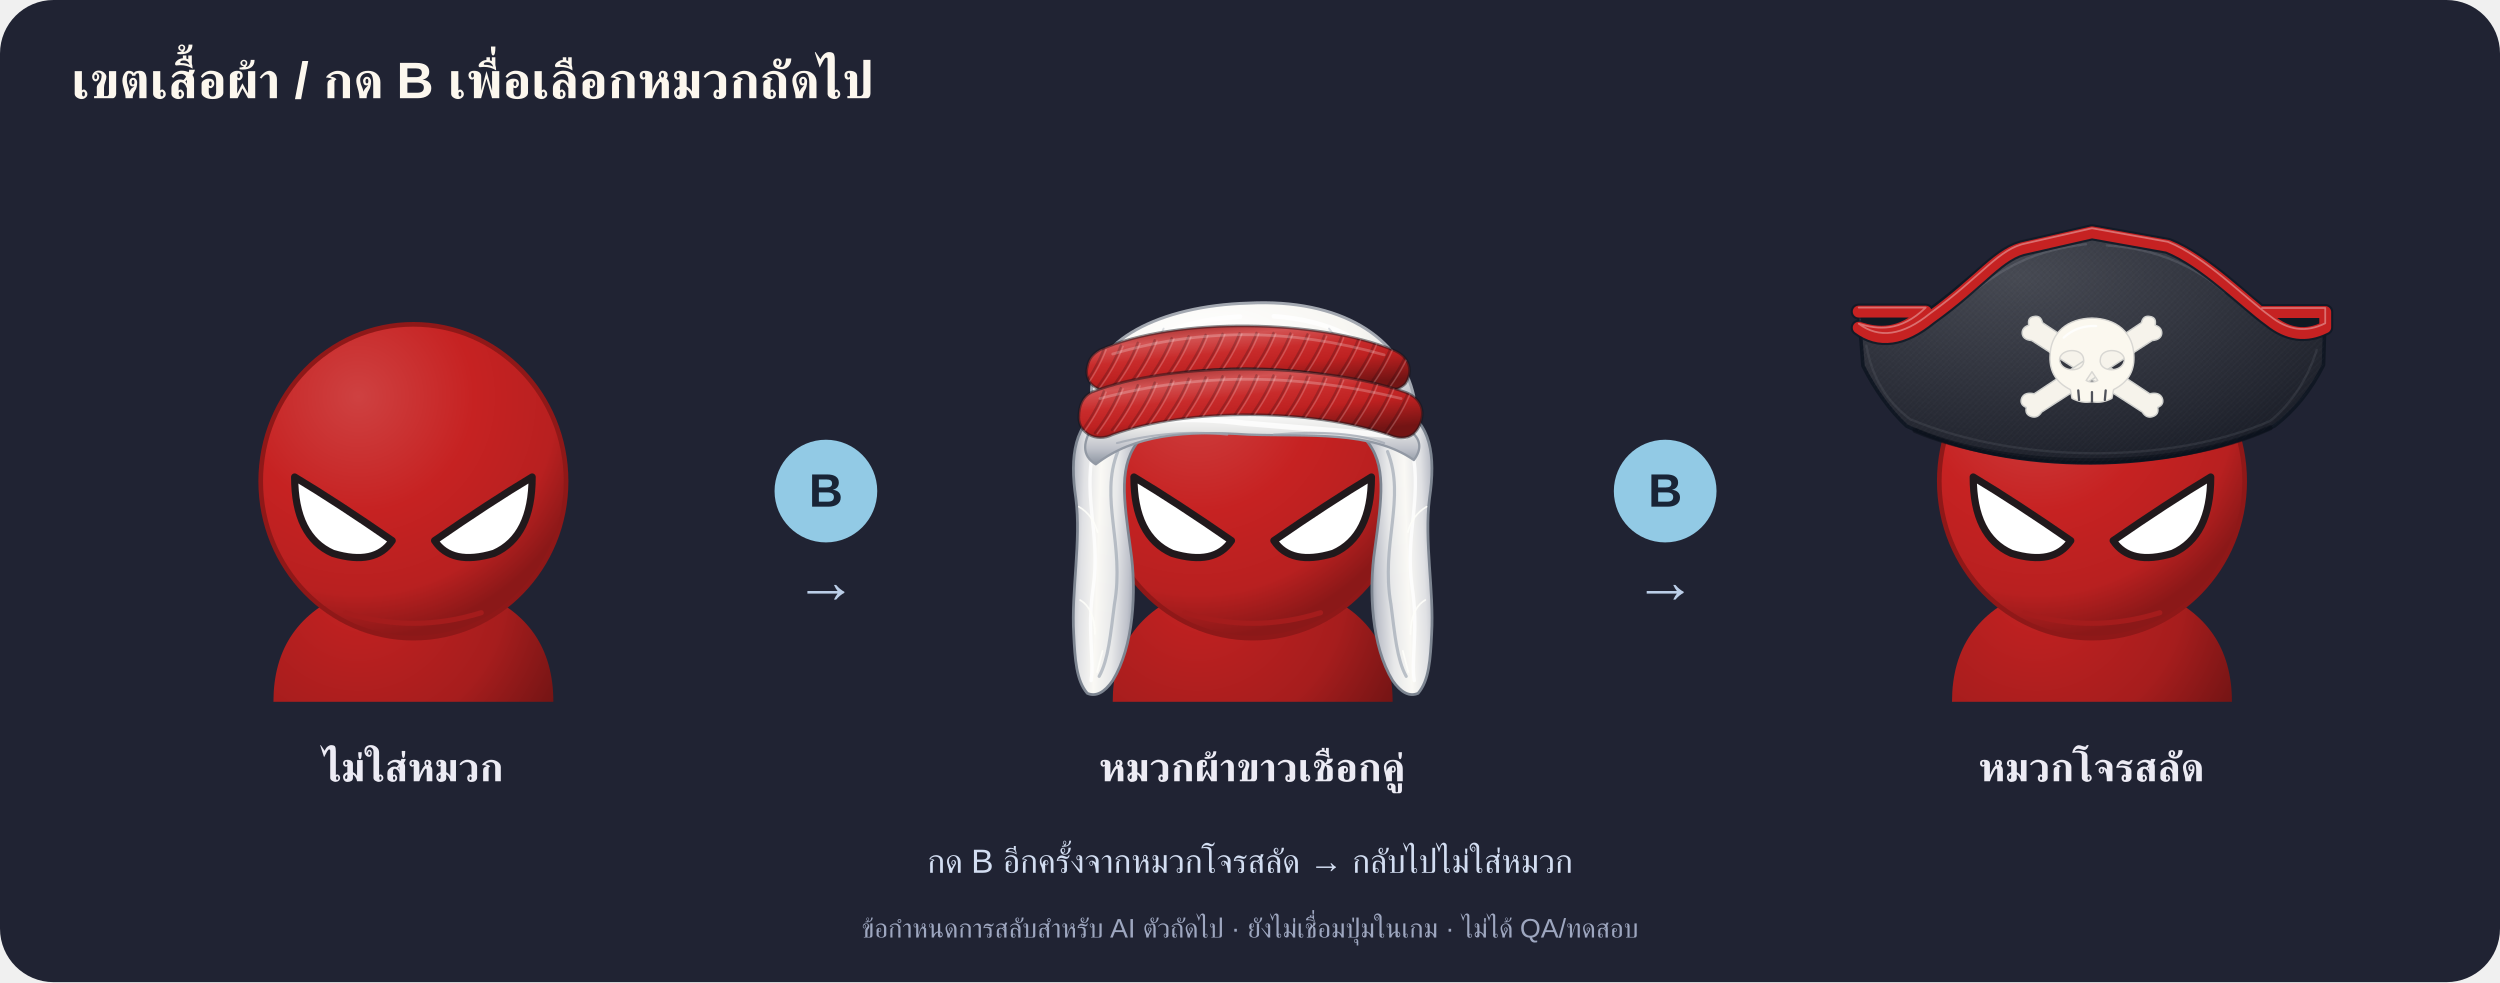
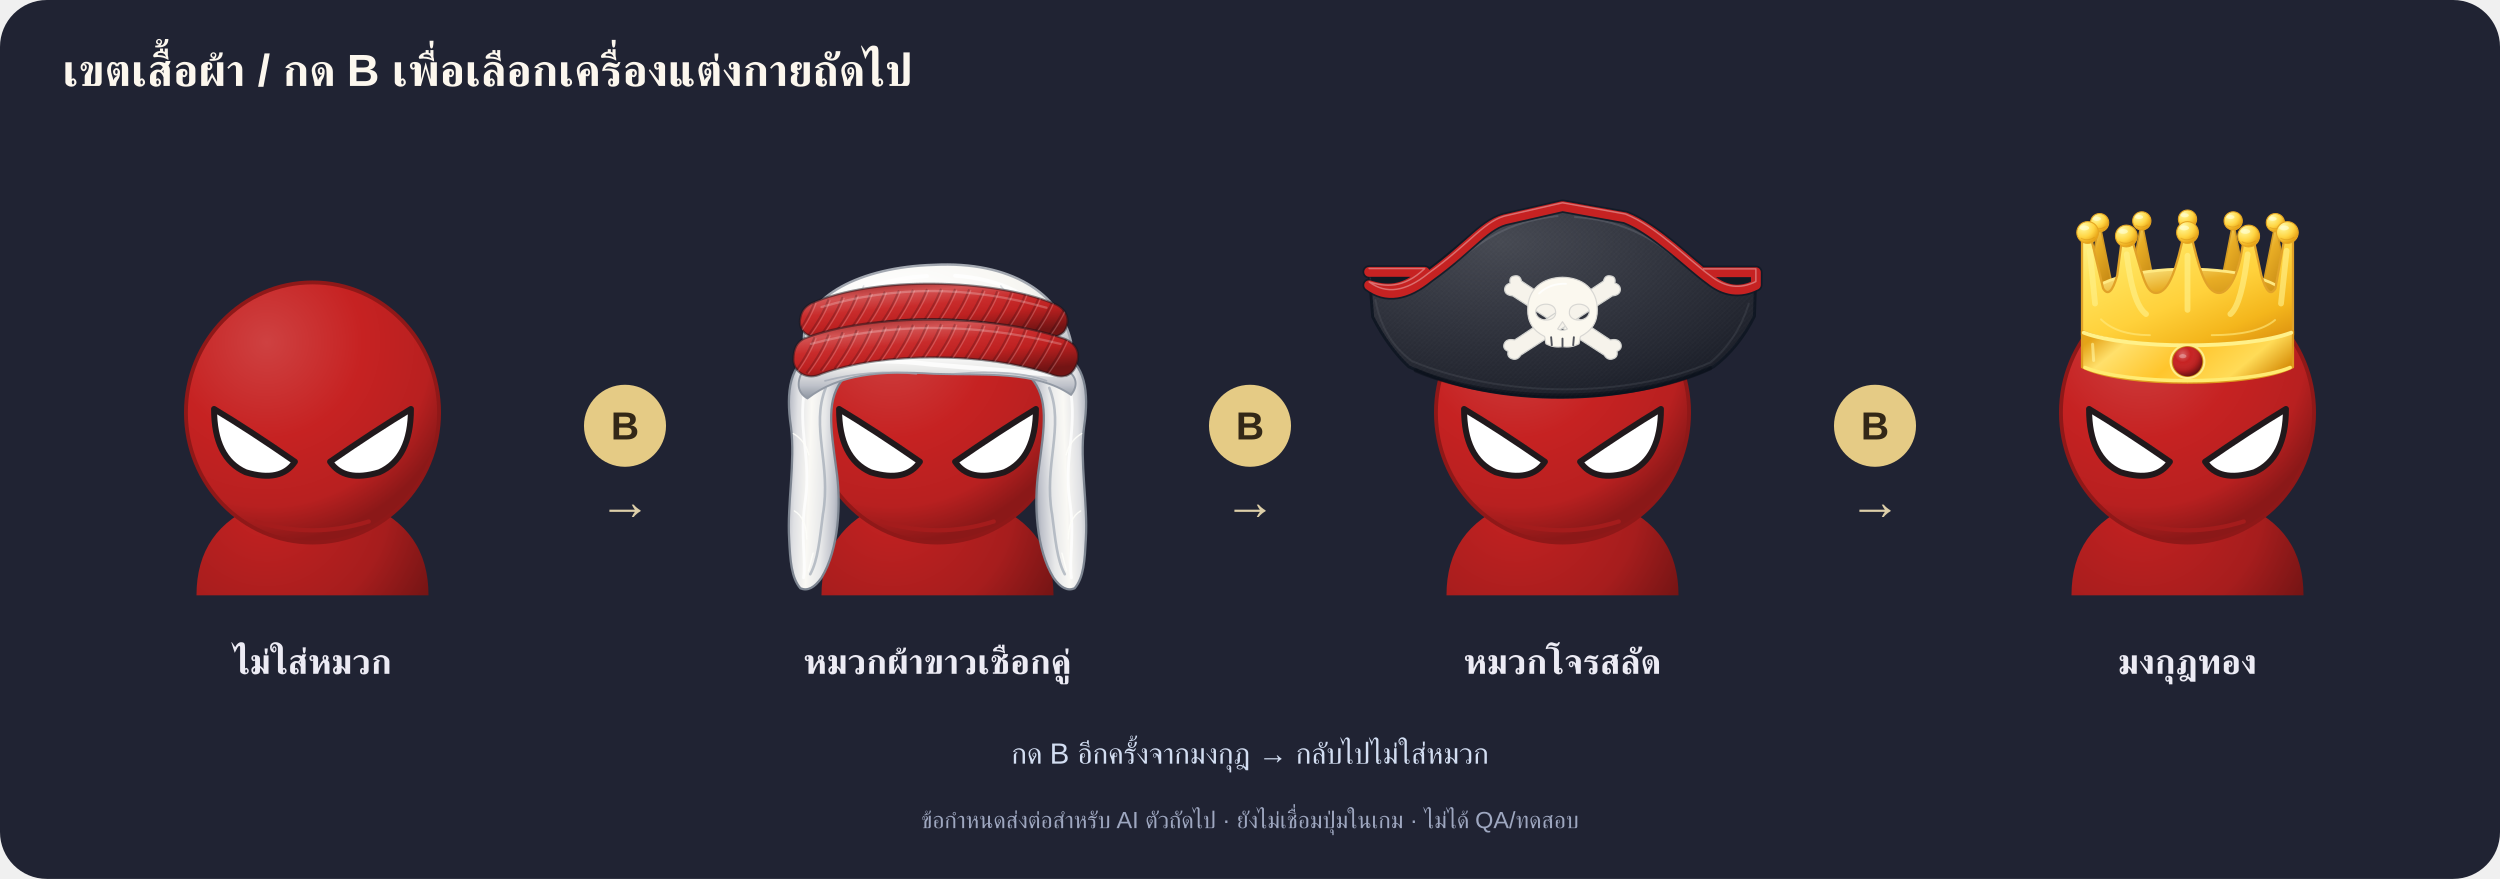
- <svg xmlns="http://www.w3.org/2000/svg" width="1120" height="440" viewBox="0 0 1120 440" role="img" aria-label="Wardrobe B cycle — none, white rope wrap, pirate hat">
-   <rect width="1120" height="440" rx="24" fill="#202333" />
-   <text x="32" y="44" font-family="Arial, Tahoma, sans-serif" font-size="23" fill="#fcf7ee" font-weight="700">เขตเสื้อผ้า / กด B เพื่อเลือกหมวกถัดไป</text>
-   <g transform="translate(94 132) scale(1.9)">
+ <svg xmlns="http://www.w3.org/2000/svg" width="1280" height="450" viewBox="0 0 1280 450" role="img" aria-label="Wardrobe B cycle — none, white rope wrap, pirate hat, golden crown">
+   <rect width="1280" height="450" rx="24" fill="#202333" />
+   <text x="32" y="44" font-family="Arial, Tahoma, sans-serif" font-size="23" fill="#fcf7ee" font-weight="700">เขตเสื้อผ้า / กด B เพื่อเลือกเครื่องแต่งกายถัดไป</text>
+   <g transform="translate(73.6 132) scale(1.8)">
    <g color="#c62222">
      <defs>
        <radialGradient id="cycle-none-avatar-head" gradientUnits="userSpaceOnUse" cx="35" cy="24" r="57">
          <stop offset="0" stop-color="#ce4141" />
          <stop offset=".48" stop-color="#c62222" />
          <stop offset=".82" stop-color="#b82020" />
          <stop offset="1" stop-color="#8b1818" />
        </radialGradient>
        <radialGradient id="cycle-none-avatar-body" gradientUnits="userSpaceOnUse" cx="35" cy="69" r="58">
          <stop offset="0" stop-color="#c62222" />
          <stop offset=".6" stop-color="#a61d1d" />
          <stop offset="1" stop-color="#671212" />
        </radialGradient>
      </defs>
      <g data-part="sample-avatar" stroke-linecap="round" stroke-linejoin="round">
        <path d="M15 96 Q15 77 33 70 L63 70 Q81 77 81 96 Z" fill="url(#cycle-none-avatar-body)" />
        <ellipse cx="48" cy="44" rx="36" ry="37" fill="url(#cycle-none-avatar-head)" stroke="#8f1818" stroke-width="1.1" />
        <path d="M20 43 Q30 49 43 58 Q39 64 29 61 Q20 57 20 43 Z" fill="#fff" stroke="#21191c" stroke-width="1.7" />
        <path d="M76 43 Q66 49 53 58 Q57 64 67 61 Q76 57 76 43 Z" fill="#fff" stroke="#21191c" stroke-width="1.7" />
        <path d="M32 75 Q48 80 64 75" fill="none" stroke="#a41c1c" stroke-width="1.2" />
      </g>
    </g>
  </g>
-   <g transform="translate(470 132) scale(1.9)">
+   <text x="160" y="345" font-family="Arial, Tahoma, sans-serif" font-size="18" fill="#ecebf4" font-weight="700" text-anchor="middle">ไม่ใส่หมวก</text>
+   <g transform="translate(393.6 132) scale(1.8)">
    <g color="#c62222">
      <defs>
        <radialGradient id="example-front-wearing-avatar-head" gradientUnits="userSpaceOnUse" cx="35" cy="24" r="57">
          <stop offset="0" stop-color="#ce4141" />
          <stop offset=".48" stop-color="#c62222" />
          <stop offset=".82" stop-color="#b82020" />
          <stop offset="1" stop-color="#8b1818" />
        </radialGradient>
        <radialGradient id="example-front-wearing-avatar-body" gradientUnits="userSpaceOnUse" cx="35" cy="69" r="58">
          <stop offset="0" stop-color="#c62222" />
          <stop offset=".6" stop-color="#a61d1d" />
          <stop offset="1" stop-color="#671212" />
        </radialGradient>
      </defs>
      <g data-part="sample-avatar" stroke-linejoin="round" stroke-linecap="round">
        <path d="M15 96 Q15 77 33 70 L63 70 Q81 77 81 96 Z" fill="url(#example-front-wearing-avatar-body)" />
        <ellipse cx="48" cy="44" rx="36" ry="37" fill="url(#example-front-wearing-avatar-head)" stroke="#8f1818" stroke-width="1.1" />
        <path d="M20 43 Q30 49 43 58 Q39 64 29 61 Q20 57 20 43 Z" fill="#fff" stroke="#21191c" stroke-width="1.7" />
        <path d="M76 43 Q66 49 53 58 Q57 64 67 61 Q76 57 76 43 Z" fill="#fff" stroke="#21191c" stroke-width="1.7" />
        <path d="M32 75 Q48 80 64 75" fill="none" stroke="#a41c1c" stroke-width="1.2" />
      </g>
      <defs>
        <radialGradient id="example-front-wearing-hat-linen" cx=".36" cy=".26" r=".84">
          <stop offset="0" stop-color="#ffffff" />
          <stop offset=".55" stop-color="#f7f6f2" />
          <stop offset=".84" stop-color="#d9dade" />
          <stop offset="1" stop-color="#a6aab4" />
        </radialGradient>
        <linearGradient id="example-front-wearing-hat-drape" x1="0" y1=".1" x2="1" y2=".25">
          <stop offset="0" stop-color="#b1b5c0" />
          <stop offset=".18" stop-color="#e0e1e4" />
          <stop offset=".42" stop-color="#faf9f5" />
          <stop offset=".67" stop-color="#e7e8e9" />
          <stop offset=".88" stop-color="#bfc2cb" />
          <stop offset="1" stop-color="#939ba8" />
        </linearGradient>
        <linearGradient id="example-front-wearing-hat-hem" x1="0" y1="0" x2="0" y2="1">
          <stop offset="0" stop-color="#ffffff" />
          <stop offset=".37" stop-color="#e9e9e8" />
          <stop offset=".72" stop-color="#bfc2ca" />
          <stop offset="1" stop-color="#8e96a2" />
        </linearGradient>
        <linearGradient id="example-front-wearing-hat-rope-shade" x1=".12" y1="0" x2=".6" y2="1">
          <stop offset="0" stop-color="#000000" stop-opacity=".28" />
          <stop offset=".24" stop-color="#ffffff" stop-opacity=".22" />
          <stop offset=".46" stop-color="#ffffff" stop-opacity=".04" />
          <stop offset=".66" stop-color="#000000" stop-opacity=".04" />
          <stop offset="1" stop-color="#000000" stop-opacity=".42" />
        </linearGradient>
      </defs>
      <g data-part="cloth" stroke-linecap="round" stroke-linejoin="round">
        <g data-part="cloth-left">
          <path d="M13 27 C6 30 4.8 38 6.3 48 C7.6 58 5.2 70 5.8 80 C6.1 86 6.4 91 9 94 Q12 95.3 15 91 C19.9 83 20.7 70 19.2 60 C17.6 48 16.2 40 21.5 34 Z" fill="url(#example-front-wearing-hat-drape)" stroke="#7d8591" stroke-width=".65" />
          <path d="M11 34 C7.4 47 12.3 56 10.4 69 C8.9 79 10.7 86 9.9 91" fill="none" stroke="#ffffff" stroke-width=".8" stroke-opacity=".8" />
          <path d="M16.2 37 C11.8 48 17.9 59 15.4 73 C14.5 80 14 86 11.8 90" fill="none" stroke="#9ca5b1" stroke-width=".75" stroke-opacity=".65" />
          <path d="M7 50 Q10.4 52 11.4 56 M7.3 72 Q10.7 74 10.8 80 M12.6 84 L11.3 89" fill="none" stroke="#fefefa" stroke-width=".4" stroke-opacity=".9" />
        </g>
        <g data-part="cloth-right" transform="translate(96 0) scale(-1 1)">
          <path d="M13 27 C6 30 4.8 38 6.3 48 C7.6 58 5.2 70 5.8 80 C6.1 86 6.4 91 9 94 Q12 95.3 15 91 C19.9 83 20.7 70 19.2 60 C17.6 48 16.2 40 21.5 34 Z" fill="url(#example-front-wearing-hat-drape)" stroke="#7d8591" stroke-width=".65" />
          <path d="M11 34 C7.4 47 12.3 56 10.4 69 C8.9 79 10.7 86 9.9 91" fill="none" stroke="#ffffff" stroke-width=".8" stroke-opacity=".8" />
          <path d="M16.2 37 C11.8 48 17.9 59 15.4 73 C14.5 80 14 86 11.8 90" fill="none" stroke="#9ca5b1" stroke-width=".75" stroke-opacity=".65" />
          <path d="M7 50 Q10.4 52 11.4 56 M7.3 72 Q10.7 74 10.8 80 M12.6 84 L11.3 89" fill="none" stroke="#fefefa" stroke-width=".4" stroke-opacity=".9" />
        </g>
        <g data-part="cloth-crown">
          <path d="M10 23 C10 11 26 2.6 47 2 C68.7 .9 83 10 86 24 L83 31 C64 24 31 25 12 32 Z" fill="url(#example-front-wearing-hat-linen)" stroke="#a3a8b1" stroke-width=".7" />
          <path d="M18 18 C22 9 34 5.8 45 5.2 M53 5.1 C66 6 76 11 79 18" fill="none" stroke="#ffffff" stroke-width="1.1" stroke-opacity=".82" />
          <path d="M27 8 Q25 13 21 16 M66 8 Q69 12 73 16" fill="none" stroke="#c5cad0" stroke-width=".45" stroke-opacity=".6" />
        </g>
        <g data-part="cloth-folded-edge">
          <path d="M11 30 C20 25 32 27 47 28 C63 29 76 25 85 32 Q89 35 86 39 C76 32 61 33.5 47 33 C32 32 20 33 11 40 Q6 37 11 30 Z" fill="url(#example-front-wearing-hat-hem)" stroke="#9299a4" stroke-width=".55" />
          <path d="M12 32 Q27 27.9 46 30.3 Q66 32 83.9 33.5" fill="none" stroke="#ffffff" stroke-width="1.3" stroke-opacity=".8" />
          <path d="M16 35 Q29 31.6 42 33 M53 33 Q70 31.6 79 35" fill="none" stroke="#9ea6b1" stroke-width=".5" stroke-opacity=".7" />
        </g>
      </g>
      <g data-part="rope" stroke-linecap="round" stroke-linejoin="round">
        <g data-part="rope-upper" data-color-source="currentColor">
          <defs>
            <clipPath id="example-front-wearing-hat-rope-upper-clip">
              <path d="M12 13 C30 5 64 6 81 13 C85 14.5 86 18 84 21 C82 23 79 22.8 76 21.5 C59 16.3 34 15.7 17 22 C12 24 8 21 9 17 C9.4 15 10.3 14 12 13 Z" clip-rule="evenodd" />
            </clipPath>
          </defs>
          <path d="M12 13 C30 5 64 6 81 13 C85 14.5 86 18 84 21 C82 23 79 22.8 76 21.5 C59 16.3 34 15.7 17 22 C12 24 8 21 9 17 C9.4 15 10.3 14 12 13 Z" fill="currentColor" fill-rule="evenodd" />
          <path d="M12 13 C30 5 64 6 81 13 C85 14.5 86 18 84 21 C82 23 79 22.8 76 21.5 C59 16.3 34 15.7 17 22 C12 24 8 21 9 17 C9.4 15 10.3 14 12 13 Z" fill="url(#example-front-wearing-hat-rope-shade)" fill-rule="evenodd" />
          <path d="M12 13 C30 5 64 6 81 13 C85 14.5 86 18 84 21 C82 23 79 22.8 76 21.5 C59 16.3 34 15.7 17 22 C12 24 8 21 9 17 C9.4 15 10.3 14 12 13 Z" fill="none" stroke="#15131a" stroke-width=".65" stroke-opacity=".48" fill-rule="evenodd" />
          <g clip-path="url(#example-front-wearing-hat-rope-upper-clip)">
            <path d="M12.9 12.792 Q11 17.792 6.8 23.392" fill="none" stroke="#160b15" stroke-width=".55" stroke-opacity=".23" />
            <path d="M13.45 12.992 Q11.55 17.992 7.35 23.592" fill="none" stroke="#ffffff" stroke-width=".34" stroke-opacity=".2" />
            <path d="M16.9 12.017 Q15 17.017 10.8 22.617" fill="none" stroke="#160b15" stroke-width=".55" stroke-opacity=".23" />
            <path d="M17.45 12.217 Q15.55 17.217 11.35 22.817" fill="none" stroke="#ffffff" stroke-width=".34" stroke-opacity=".2" />
            <path d="M20.9 11.33 Q19 16.33 14.8 21.93" fill="none" stroke="#160b15" stroke-width=".55" stroke-opacity=".23" />
            <path d="M21.45 11.53 Q19.55 16.53 15.35 22.13" fill="none" stroke="#ffffff" stroke-width=".34" stroke-opacity=".2" />
            <path d="M24.9 10.731 Q23 15.731 18.8 21.331" fill="none" stroke="#160b15" stroke-width=".55" stroke-opacity=".23" />
            <path d="M25.45 10.931 Q23.55 15.931 19.35 21.531" fill="none" stroke="#ffffff" stroke-width=".34" stroke-opacity=".2" />
            <path d="M28.9 10.222 Q27 15.222 22.8 20.822" fill="none" stroke="#160b15" stroke-width=".55" stroke-opacity=".23" />
            <path d="M29.45 10.422 Q27.55 15.422 23.35 21.022" fill="none" stroke="#ffffff" stroke-width=".34" stroke-opacity=".2" />
            <path d="M32.9 9.801 Q31 14.801 26.8 20.401" fill="none" stroke="#160b15" stroke-width=".55" stroke-opacity=".23" />
            <path d="M33.45 10.001 Q31.55 15.001 27.35 20.601" fill="none" stroke="#ffffff" stroke-width=".34" stroke-opacity=".2" />
            <path d="M36.9 9.468 Q35 14.468 30.8 20.068" fill="none" stroke="#160b15" stroke-width=".55" stroke-opacity=".23" />
            <path d="M37.45 9.668 Q35.55 14.668 31.35 20.268" fill="none" stroke="#ffffff" stroke-width=".34" stroke-opacity=".2" />
            <path d="M40.9 9.224 Q39 14.224 34.8 19.824" fill="none" stroke="#160b15" stroke-width=".55" stroke-opacity=".23" />
            <path d="M41.45 9.424 Q39.55 14.424 35.35 20.024" fill="none" stroke="#ffffff" stroke-width=".34" stroke-opacity=".2" />
            <path d="M44.9 9.069 Q43 14.069 38.8 19.669" fill="none" stroke="#160b15" stroke-width=".55" stroke-opacity=".23" />
            <path d="M45.45 9.269 Q43.55 14.269 39.35 19.869" fill="none" stroke="#ffffff" stroke-width=".34" stroke-opacity=".2" />
            <path d="M48.9 9.003 Q47 14.003 42.8 19.603" fill="none" stroke="#160b15" stroke-width=".55" stroke-opacity=".23" />
            <path d="M49.45 9.203 Q47.55 14.203 43.35 19.803" fill="none" stroke="#ffffff" stroke-width=".34" stroke-opacity=".2" />
            <path d="M52.9 9.025 Q51 14.025 46.8 19.625" fill="none" stroke="#160b15" stroke-width=".55" stroke-opacity=".23" />
            <path d="M53.45 9.225 Q51.55 14.225 47.35 19.825" fill="none" stroke="#ffffff" stroke-width=".34" stroke-opacity=".2" />
            <path d="M56.9 9.136 Q55 14.136 50.8 19.736" fill="none" stroke="#160b15" stroke-width=".55" stroke-opacity=".23" />
            <path d="M57.45 9.336 Q55.55 14.336 51.35 19.936" fill="none" stroke="#ffffff" stroke-width=".34" stroke-opacity=".2" />
            <path d="M60.9 9.335 Q59 14.335 54.8 19.935" fill="none" stroke="#160b15" stroke-width=".55" stroke-opacity=".23" />
            <path d="M61.45 9.535 Q59.55 14.535 55.35 20.135" fill="none" stroke="#ffffff" stroke-width=".34" stroke-opacity=".2" />
            <path d="M64.9 9.623 Q63 14.623 58.8 20.223" fill="none" stroke="#160b15" stroke-width=".55" stroke-opacity=".23" />
            <path d="M65.45 9.823 Q63.55 14.823 59.35 20.423" fill="none" stroke="#ffffff" stroke-width=".34" stroke-opacity=".2" />
            <path d="M68.9 10 Q67 15 62.8 20.6" fill="none" stroke="#160b15" stroke-width=".55" stroke-opacity=".23" />
            <path d="M69.45 10.2 Q67.55 15.2 63.35 20.8" fill="none" stroke="#ffffff" stroke-width=".34" stroke-opacity=".2" />
            <path d="M72.9 10.465 Q71 15.465 66.8 21.065" fill="none" stroke="#160b15" stroke-width=".55" stroke-opacity=".23" />
            <path d="M73.45 10.665 Q71.55 15.665 67.35 21.265" fill="none" stroke="#ffffff" stroke-width=".34" stroke-opacity=".2" />
            <path d="M76.9 11.019 Q75 16.019 70.8 21.619" fill="none" stroke="#160b15" stroke-width=".55" stroke-opacity=".23" />
            <path d="M77.45 11.219 Q75.55 16.219 71.35 21.819" fill="none" stroke="#ffffff" stroke-width=".34" stroke-opacity=".2" />
            <path d="M80.9 11.662 Q79 16.662 74.8 22.262" fill="none" stroke="#160b15" stroke-width=".55" stroke-opacity=".23" />
            <path d="M81.45 11.862 Q79.55 16.862 75.35 22.462" fill="none" stroke="#ffffff" stroke-width=".34" stroke-opacity=".2" />
            <path d="M84.9 12.393 Q83 17.393 78.8 22.993" fill="none" stroke="#160b15" stroke-width=".55" stroke-opacity=".23" />
            <path d="M85.45 12.593 Q83.55 17.593 79.35 23.193" fill="none" stroke="#ffffff" stroke-width=".34" stroke-opacity=".2" />
            <path d="M15 14 Q46 4.8 79 14.2" fill="none" stroke="#ffffff" stroke-width=".65" stroke-opacity=".22" />
          </g>
        </g>
        <g data-part="rope-lower" data-color-source="currentColor">
          <defs>
            <clipPath id="example-front-wearing-hat-rope-lower-clip">
              <path d="M10 23 C29 15.5 64 16 84 23 C88 24.5 89 28 87 31.5 C85.5 34 83 34.3 80 33 C62 27 33 26.5 15 33 C11 35 7 32.5 7 29 C7 26 8 24 10 23 Z" clip-rule="evenodd" />
            </clipPath>
          </defs>
          <path d="M10 23 C29 15.5 64 16 84 23 C88 24.5 89 28 87 31.5 C85.5 34 83 34.3 80 33 C62 27 33 26.5 15 33 C11 35 7 32.5 7 29 C7 26 8 24 10 23 Z" fill="currentColor" fill-rule="evenodd" />
          <path d="M10 23 C29 15.5 64 16 84 23 C88 24.5 89 28 87 31.5 C85.5 34 83 34.3 80 33 C62 27 33 26.5 15 33 C11 35 7 32.5 7 29 C7 26 8 24 10 23 Z" fill="url(#example-front-wearing-hat-rope-shade)" fill-rule="evenodd" />
          <path d="M10 23 C29 15.5 64 16 84 23 C88 24.5 89 28 87 31.5 C85.5 34 83 34.3 80 33 C62 27 33 26.5 15 33 C11 35 7 32.5 7 29 C7 26 8 24 10 23 Z" fill="none" stroke="#15131a" stroke-width=".65" stroke-opacity=".48" fill-rule="evenodd" />
          <g clip-path="url(#example-front-wearing-hat-rope-lower-clip)">
            <path d="M12.9 22.792 Q11 27.792 6.8 33.392" fill="none" stroke="#160b15" stroke-width=".55" stroke-opacity=".23" />
            <path d="M13.45 22.992 Q11.55 27.992 7.35 33.592" fill="none" stroke="#ffffff" stroke-width=".34" stroke-opacity=".2" />
            <path d="M16.9 22.017 Q15 27.017 10.8 32.617" fill="none" stroke="#160b15" stroke-width=".55" stroke-opacity=".23" />
            <path d="M17.45 22.217 Q15.55 27.217 11.35 32.817" fill="none" stroke="#ffffff" stroke-width=".34" stroke-opacity=".2" />
            <path d="M20.9 21.33 Q19 26.33 14.8 31.93" fill="none" stroke="#160b15" stroke-width=".55" stroke-opacity=".23" />
            <path d="M21.45 21.53 Q19.55 26.53 15.35 32.13" fill="none" stroke="#ffffff" stroke-width=".34" stroke-opacity=".2" />
            <path d="M24.9 20.731 Q23 25.731 18.8 31.331" fill="none" stroke="#160b15" stroke-width=".55" stroke-opacity=".23" />
            <path d="M25.45 20.931 Q23.55 25.931 19.35 31.531" fill="none" stroke="#ffffff" stroke-width=".34" stroke-opacity=".2" />
            <path d="M28.9 20.222 Q27 25.222 22.8 30.822" fill="none" stroke="#160b15" stroke-width=".55" stroke-opacity=".23" />
            <path d="M29.45 20.422 Q27.55 25.422 23.35 31.022" fill="none" stroke="#ffffff" stroke-width=".34" stroke-opacity=".2" />
            <path d="M32.9 19.801 Q31 24.801 26.8 30.401" fill="none" stroke="#160b15" stroke-width=".55" stroke-opacity=".23" />
            <path d="M33.45 20.001 Q31.55 25.001 27.35 30.601" fill="none" stroke="#ffffff" stroke-width=".34" stroke-opacity=".2" />
            <path d="M36.9 19.468 Q35 24.468 30.8 30.068" fill="none" stroke="#160b15" stroke-width=".55" stroke-opacity=".23" />
            <path d="M37.45 19.668 Q35.55 24.668 31.35 30.268" fill="none" stroke="#ffffff" stroke-width=".34" stroke-opacity=".2" />
            <path d="M40.9 19.224 Q39 24.224 34.8 29.824" fill="none" stroke="#160b15" stroke-width=".55" stroke-opacity=".23" />
            <path d="M41.45 19.424 Q39.55 24.424 35.35 30.024" fill="none" stroke="#ffffff" stroke-width=".34" stroke-opacity=".2" />
            <path d="M44.9 19.069 Q43 24.069 38.8 29.669" fill="none" stroke="#160b15" stroke-width=".55" stroke-opacity=".23" />
            <path d="M45.45 19.269 Q43.55 24.269 39.35 29.869" fill="none" stroke="#ffffff" stroke-width=".34" stroke-opacity=".2" />
            <path d="M48.9 19.003 Q47 24.003 42.8 29.603" fill="none" stroke="#160b15" stroke-width=".55" stroke-opacity=".23" />
            <path d="M49.45 19.203 Q47.55 24.203 43.35 29.803" fill="none" stroke="#ffffff" stroke-width=".34" stroke-opacity=".2" />
            <path d="M52.9 19.025 Q51 24.025 46.8 29.625" fill="none" stroke="#160b15" stroke-width=".55" stroke-opacity=".23" />
            <path d="M53.45 19.225 Q51.55 24.225 47.35 29.825" fill="none" stroke="#ffffff" stroke-width=".34" stroke-opacity=".2" />
            <path d="M56.9 19.136 Q55 24.136 50.8 29.736" fill="none" stroke="#160b15" stroke-width=".55" stroke-opacity=".23" />
            <path d="M57.45 19.336 Q55.55 24.336 51.35 29.936" fill="none" stroke="#ffffff" stroke-width=".34" stroke-opacity=".2" />
            <path d="M60.9 19.335 Q59 24.335 54.8 29.935" fill="none" stroke="#160b15" stroke-width=".55" stroke-opacity=".23" />
            <path d="M61.45 19.535 Q59.55 24.535 55.35 30.135" fill="none" stroke="#ffffff" stroke-width=".34" stroke-opacity=".2" />
            <path d="M64.9 19.623 Q63 24.623 58.8 30.223" fill="none" stroke="#160b15" stroke-width=".55" stroke-opacity=".23" />
            <path d="M65.45 19.823 Q63.55 24.823 59.35 30.423" fill="none" stroke="#ffffff" stroke-width=".34" stroke-opacity=".2" />
            <path d="M68.9 20 Q67 25 62.8 30.6" fill="none" stroke="#160b15" stroke-width=".55" stroke-opacity=".23" />
            <path d="M69.45 20.2 Q67.55 25.2 63.35 30.8" fill="none" stroke="#ffffff" stroke-width=".34" stroke-opacity=".2" />
            <path d="M72.9 20.465 Q71 25.465 66.8 31.065" fill="none" stroke="#160b15" stroke-width=".55" stroke-opacity=".23" />
            <path d="M73.45 20.665 Q71.55 25.665 67.35 31.265" fill="none" stroke="#ffffff" stroke-width=".34" stroke-opacity=".2" />
            <path d="M76.9 21.019 Q75 26.019 70.8 31.619" fill="none" stroke="#160b15" stroke-width=".55" stroke-opacity=".23" />
            <path d="M77.45 21.219 Q75.55 26.219 71.35 31.819" fill="none" stroke="#ffffff" stroke-width=".34" stroke-opacity=".2" />
            <path d="M80.9 21.662 Q79 26.662 74.8 32.262" fill="none" stroke="#160b15" stroke-width=".55" stroke-opacity=".23" />
            <path d="M81.45 21.862 Q79.55 26.862 75.35 32.462" fill="none" stroke="#ffffff" stroke-width=".34" stroke-opacity=".2" />
            <path d="M84.9 22.393 Q83 27.393 78.8 32.993" fill="none" stroke="#160b15" stroke-width=".55" stroke-opacity=".23" />
            <path d="M85.45 22.593 Q83.55 27.593 79.35 33.193" fill="none" stroke="#ffffff" stroke-width=".34" stroke-opacity=".2" />
            <path d="M12 24.5 Q46 15.4 83 24.5" fill="none" stroke="#ffffff" stroke-width=".65" stroke-opacity=".22" />
          </g>
        </g>
      </g>
    </g>
  </g>
-   <g transform="translate(846 132) scale(1.9)">
+   <text x="480" y="345" font-family="Arial, Tahoma, sans-serif" font-size="18" fill="#ecebf4" font-weight="700" text-anchor="middle">หมวกผ้าขาวเชือกคู่</text>
+   <g transform="translate(713.6 132) scale(1.8)">
    <g color="#c62222">
      <defs>
-         <radialGradient id="cycle-pirate-avatar-head" gradientUnits="userSpaceOnUse" cx="35" cy="24" r="57">
+         <radialGradient id="example-front-avatar-head" gradientUnits="userSpaceOnUse" cx="35" cy="24" r="57">
          <stop offset="0" stop-color="#ce4141" />
          <stop offset=".48" stop-color="#c62222" />
          <stop offset=".82" stop-color="#b82020" />
          <stop offset="1" stop-color="#8b1818" />
        </radialGradient>
-         <radialGradient id="cycle-pirate-avatar-body" gradientUnits="userSpaceOnUse" cx="35" cy="69" r="58">
+         <radialGradient id="example-front-avatar-body" gradientUnits="userSpaceOnUse" cx="35" cy="69" r="58">
          <stop offset="0" stop-color="#c62222" />
          <stop offset=".6" stop-color="#a61d1d" />
          <stop offset="1" stop-color="#671212" />
        </radialGradient>
      </defs>
      <g data-part="sample-avatar" stroke-linecap="round" stroke-linejoin="round">
-         <path d="M15 96 Q15 77 33 70 L63 70 Q81 77 81 96 Z" fill="url(#cycle-pirate-avatar-body)" />
-         <ellipse cx="48" cy="44" rx="36" ry="37" fill="url(#cycle-pirate-avatar-head)" stroke="#8f1818" stroke-width="1.1" />
+         <path d="M15 96 Q15 77 33 70 L63 70 Q81 77 81 96 Z" fill="url(#example-front-avatar-body)" />
+         <ellipse cx="48" cy="44" rx="36" ry="37" fill="url(#example-front-avatar-head)" stroke="#8f1818" stroke-width="1.1" />
        <path d="M20 43 Q30 49 43 58 Q39 64 29 61 Q20 57 20 43 Z" fill="#fff" stroke="#21191c" stroke-width="1.7" />
        <path d="M76 43 Q66 49 53 58 Q57 64 67 61 Q76 57 76 43 Z" fill="#fff" stroke="#21191c" stroke-width="1.7" />
        <path d="M32 75 Q48 80 64 75" fill="none" stroke="#a41c1c" stroke-width="1.2" />
      </g>
      <defs>
-         <radialGradient id="cycle-pirate-hat-felt" cx=".34" cy=".2" r=".95">
+         <radialGradient id="example-front-hat-felt" cx=".34" cy=".2" r=".95">
          <stop offset="0" stop-color="#474a53" />
          <stop offset=".36" stop-color="#363943" />
          <stop offset=".75" stop-color="#242731" />
          <stop offset="1" stop-color="#151923" />
        </radialGradient>
-         <linearGradient id="cycle-pirate-hat-crown" x1=".08" y1="0" x2=".8" y2="1">
+         <linearGradient id="example-front-hat-crown" x1=".08" y1="0" x2=".8" y2="1">
          <stop offset="0" stop-color="#151a24" />
          <stop offset=".3" stop-color="#292f39" />
          <stop offset=".64" stop-color="#383c46" />
          <stop offset="1" stop-color="#181e28" />
        </linearGradient>
-         <linearGradient id="cycle-pirate-hat-fold" x1="0" y1="0" x2="0" y2="1">
+         <linearGradient id="example-front-hat-fold" x1="0" y1="0" x2="0" y2="1">
          <stop offset="0" stop-color="#454a55" />
          <stop offset=".43" stop-color="#2b303b" />
          <stop offset="1" stop-color="#141a24" />
        </linearGradient>
-         <pattern id="cycle-pirate-hat-weave" width="1.4" height="1.4" patternUnits="userSpaceOnUse">
+         <pattern id="example-front-hat-weave" width="1.4" height="1.4" patternUnits="userSpaceOnUse">
          <path d="M-.35 .35 L.35-.35 M0 1.4 L1.4 0 M1.05 1.75 L1.75 1.05" fill="none" stroke="#d4d8df" stroke-width=".17" stroke-opacity=".13" />
          <path d="M0 0 L1.4 1.4" fill="none" stroke="#000000" stroke-width=".2" stroke-opacity=".18" />
        </pattern>
      </defs>
      <g stroke-linecap="round" stroke-linejoin="round">
        <g data-part="black-felt">
-           <path d="M-7 4 L9 4 C16.5-1 22-7.8 31-11.2 L48-15.5 L66-12 C76-8.2 82.1-1.5 88 3.8 L103 4 L102.6 16.6 Q98.2 25.5 91 31 C66.5 42.3 29.2 42.8 4.3 31 Q-1.6 25.5-6 16.8 Z" fill="url(#cycle-pirate-hat-felt)" stroke="#101723" stroke-width=".85" />
+           <path d="M-7 4 L9 4 C16.5-1 22-7.8 31-11.2 L48-15.5 L66-12 C76-8.2 82.1-1.5 88 3.8 L103 4 L102.6 16.6 Q98.2 25.5 91 31 C66.5 42.3 29.2 42.8 4.3 31 Q-1.6 25.5-6 16.8 Z" fill="url(#example-front-hat-felt)" stroke="#101723" stroke-width=".85" />
          <path d="M-5.2 12 Q-3.2 23.2 5.2 29.4 C30.5 39.9 66.3 40.1 90 29.8 Q97.8 23.3 101 13" fill="none" stroke="#666a73" stroke-width=".55" stroke-opacity=".23" />
          <path d="M6.3 32 C28.2 41.4 67 42 90 31.4" fill="none" stroke="#0a1019" stroke-width="1.25" stroke-opacity=".55" />
          <path d="M17.6 1.2 C27.5-6.8 34.3-10.4 46.6-11.9 M51.5-11.6 C63.2-10.9 72.4-6.6 79.3-.6" fill="none" stroke="#b0b5c0" stroke-width=".55" stroke-opacity=".18" />
          <defs>
-             <clipPath id="cycle-pirate-hat-front-weave">
+             <clipPath id="example-front-hat-front-weave">
              <path d="M-7 4 L9 4 C16.5-1 22-7.8 31-11.2 L48-15.5 L66-12 C76-8.2 82.1-1.5 88 3.8 L103 4 L102.6 16.6 Q98.2 25.5 91 31 C66.5 42.3 29.2 42.8 4.3 31 Q-1.6 25.5-6 16.8 Z" />
            </clipPath>
          </defs>
-           <g clip-path="url(#cycle-pirate-hat-front-weave)" opacity=".23">
-             <rect x="-8" y="-18" width="114" height="61" fill="url(#cycle-pirate-hat-weave)" />
+           <g clip-path="url(#example-front-hat-front-weave)" opacity=".23">
+             <rect x="-8" y="-18" width="114" height="61" fill="url(#example-front-hat-weave)" />
          </g>
        </g>
        <g data-part="rolled-side-tips">
          <path d="M-6.8 5 L7.5 5 Q1.3 10.5-6.5 7.7 Z" fill="#101921" stroke="#59636d" stroke-width=".45" />
          <path d="M88.8 5 L102.5 5 L102.6 7.8 Q96.8 10.4 91 7 Z" fill="#101921" stroke="#59636d" stroke-width=".45" />
        </g>
-         <g id="cycle-pirate-hat-skull" data-part="skull-and-bones" transform="translate(48 17) scale(.98)" stroke-linecap="round" stroke-linejoin="round">
+         <g id="example-front-hat-skull" data-part="skull-and-bones" transform="translate(48 17) scale(.98)" stroke-linecap="round" stroke-linejoin="round">
          <path d="M-14.5-6.3 Q-16.7-6.5-16.8-8.1 Q-16.8-9.5-15.2-10 Q-15.6-11.9-13.9-12.1 Q-12.3-12.4-11.9-10.6 L13.9 6.5 Q16.2 6 16.9 7.5 Q17.5 9.1 15.8 9.8 Q16.2 11.5 14.6 12 Q13.1 12.5 12.1 10.9 Z" fill="#f6f3eb" stroke="#d0d1ce" stroke-width=".35" />
          <g transform="scale(-1 1)">
            <path d="M-14.5-6.3 Q-16.7-6.5-16.8-8.1 Q-16.8-9.5-15.2-10 Q-15.6-11.9-13.9-12.1 Q-12.3-12.4-11.9-10.6 L13.9 6.5 Q16.2 6 16.9 7.5 Q17.5 9.1 15.8 9.8 Q16.2 11.5 14.6 12 Q13.1 12.5 12.1 10.9 Z" fill="#f6f3eb" stroke="#d0d1ce" stroke-width=".35" />
          </g>
          <path d="M-10.1-2.3 C-10.1-8.3-5.8-11.6 0-11.7 C5.8-11.6 10.1-8.3 10.1-2.3 Q10.2 3 5.2 5.5 L4.8 7.6 Q2.4 8.9 0 8.4 Q-2.4 8.9-4.8 7.6 L-5.2 5.5 Q-10.2 3-10.1-2.3 Z M-7.8-1.8 C-7.5-4.5-2.1-4.7-2-1.7 C-1.6 1.5-7.7 1.6-7.8-1.8 Z M2-1.7 C2.1-4.7 7.5-4.5 7.8-1.8 C7.7 1.6 1.6 1.5 2-1.7 Z M0 1.2 L-1.4 3.3 Q0 4.1 1.4 3.3 Z" fill="#fbf8ef" stroke="#d8d7d3" stroke-width=".35" fill-rule="evenodd" />
          <path d="M-3.3 5.7 L-3.1 8 M0 6.1 V8.4 M3.3 5.7 L3.1 8" fill="none" stroke="#50525a" stroke-width=".55" />
          <path d="M-6.8-7 Q-3.6-10 1-9.8" fill="none" stroke="#ffffff" stroke-width=".55" stroke-opacity=".8" />
        </g>
        <g data-part="upper-trim" data-color-source="currentColor" stroke-linecap="round" stroke-linejoin="round">
          <path d="M-7 4 L8.8 4 C2.8 9.8-2.5 9.2-7 7.8 M-7 7.8 Q.2 13.2 9.8 5.4 C22.2-3.5 26-10 32.7-11.2 L48-14.7 L65.9-11.5 C74.7-8 84 1.7 90 6 Q96.3 11.1 103 7.7 L103 4.1 L88.1 4.1" fill="none" stroke="#101925" stroke-width="3.8" stroke-opacity=".85" />
          <path d="M-7 4 L8.8 4 C2.8 9.8-2.5 9.2-7 7.8 M-7 7.8 Q.2 13.2 9.8 5.4 C22.2-3.5 26-10 32.7-11.2 L48-14.7 L65.9-11.5 C74.7-8 84 1.7 90 6 Q96.3 11.1 103 7.7 L103 4.1 L88.1 4.1" fill="none" stroke="currentColor" stroke-width="2.8" />
          <g transform="translate(0 -0.952)">
            <path d="M-7 4 L8.8 4 C2.8 9.8-2.5 9.2-7 7.8 M-7 7.8 Q.2 13.2 9.8 5.4 C22.2-3.5 26-10 32.7-11.2 L48-14.7 L65.9-11.5 C74.7-8 84 1.7 90 6 Q96.3 11.1 103 7.7 L103 4.1 L88.1 4.1" fill="none" stroke="#ffffff" stroke-width="0.42" stroke-opacity=".35" />
          </g>
        </g>
      </g>
    </g>
  </g>
-   <circle cx="370" cy="220" r="23" fill="#92cae5" />
-   <text x="370" y="227" font-family="Arial, Tahoma, sans-serif" font-size="21" fill="#192436" font-weight="700" text-anchor="middle">B</text>
-   <text x="370" y="270" font-family="Arial, Tahoma, sans-serif" font-size="28" fill="#bbcee8" font-weight="400" text-anchor="middle">→</text>
-   <circle cx="746" cy="220" r="23" fill="#92cae5" />
-   <text x="746" y="227" font-family="Arial, Tahoma, sans-serif" font-size="21" fill="#192436" font-weight="700" text-anchor="middle">B</text>
-   <text x="746" y="270" font-family="Arial, Tahoma, sans-serif" font-size="28" fill="#bbcee8" font-weight="400" text-anchor="middle">→</text>
-   <text x="185" y="350" font-family="Arial, Tahoma, sans-serif" font-size="18" fill="#ecebf4" font-weight="700" text-anchor="middle">ไม่ใส่หมวก</text>
-   <text x="561" y="350" font-family="Arial, Tahoma, sans-serif" font-size="18" fill="#ecebf4" font-weight="700" text-anchor="middle">หมวกผ้าขาวเชือกคู่</text>
-   <text x="937" y="350" font-family="Arial, Tahoma, sans-serif" font-size="18" fill="#ecebf4" font-weight="700" text-anchor="middle">หมวกโจรสลัด</text>
-   <text x="560" y="391" font-family="Arial, Tahoma, sans-serif" font-size="15" fill="#d3def2" font-weight="400" text-anchor="middle">กด B อีกครั้งจากหมวกโจรสลัด → กลับไปไม่ใส่หมวก</text>
-   <text x="560" y="420" font-family="Arial, Tahoma, sans-serif" font-size="12" fill="#9ea7c0" font-weight="400" text-anchor="middle">ข้อกำหนดการสลับสำหรับ AI ตัวถัดไป · ยังไม่เชื่อมปุ่มในเกม · ไม่ได้ QA/ทดสอบ</text>
+   <text x="800" y="345" font-family="Arial, Tahoma, sans-serif" font-size="18" fill="#ecebf4" font-weight="700" text-anchor="middle">หมวกโจรสลัด</text>
+   <g transform="translate(1033.6 132) scale(1.8)">
+     <g color="#c62222">
+       <defs>
+         <radialGradient id="cycle-crown-avatar-head" gradientUnits="userSpaceOnUse" cx="35" cy="24" r="57">
+           <stop offset="0" stop-color="#ce4141" />
+           <stop offset=".48" stop-color="#c62222" />
+           <stop offset=".82" stop-color="#b82020" />
+           <stop offset="1" stop-color="#8b1818" />
+         </radialGradient>
+         <radialGradient id="cycle-crown-avatar-body" gradientUnits="userSpaceOnUse" cx="35" cy="69" r="58">
+           <stop offset="0" stop-color="#c62222" />
+           <stop offset=".6" stop-color="#a61d1d" />
+           <stop offset="1" stop-color="#671212" />
+         </radialGradient>
+       </defs>
+       <g data-part="sample-avatar" stroke-linecap="round" stroke-linejoin="round">
+         <path d="M15 96 Q15 77 33 70 L63 70 Q81 77 81 96 Z" fill="url(#cycle-crown-avatar-body)" />
+         <ellipse cx="48" cy="44" rx="36" ry="37" fill="url(#cycle-crown-avatar-head)" stroke="#8f1818" stroke-width="1.1" />
+         <path d="M20 43 Q30 49 43 58 Q39 64 29 61 Q20 57 20 43 Z" fill="#fff" stroke="#21191c" stroke-width="1.7" />
+         <path d="M76 43 Q66 49 53 58 Q57 64 67 61 Q76 57 76 43 Z" fill="#fff" stroke="#21191c" stroke-width="1.7" />
+         <path d="M32 75 Q48 80 64 75" fill="none" stroke="#a41c1c" stroke-width="1.2" />
+       </g>
+       <defs>
+         <linearGradient id="cycle-crown-crown-gold" x1=".1" y1="0" x2=".82" y2="1">
+           <stop offset="0" stop-color="#fff38c" />
+           <stop offset=".24" stop-color="#ffe35c" />
+           <stop offset=".57" stop-color="#ffd13b" />
+           <stop offset=".82" stop-color="#f4b61c" />
+           <stop offset="1" stop-color="#de9410" />
+         </linearGradient>
+         <linearGradient id="cycle-crown-crown-band" x1="0" y1=".3" x2="1" y2=".6">
+           <stop offset="0" stop-color="#e5a318" />
+           <stop offset=".17" stop-color="#ffe06b" />
+           <stop offset=".48" stop-color="#ffc52c" />
+           <stop offset=".8" stop-color="#ffdb57" />
+           <stop offset="1" stop-color="#d9920d" />
+         </linearGradient>
+         <linearGradient id="cycle-crown-crown-inside" x1=".1" y1="0" x2=".8" y2="1">
+           <stop offset="0" stop-color="#fff197" />
+           <stop offset=".35" stop-color="#e8ad25" />
+           <stop offset=".76" stop-color="#c78a14" />
+           <stop offset="1" stop-color="#a9660d" />
+         </linearGradient>
+         <radialGradient id="cycle-crown-crown-ball" cx=".3" cy=".23" r=".78">
+           <stop offset="0" stop-color="#fff9b4" />
+           <stop offset=".26" stop-color="#ffec7b" />
+           <stop offset=".62" stop-color="#ffd543" />
+           <stop offset="1" stop-color="#e7a215" />
+         </radialGradient>
+         <radialGradient id="cycle-crown-crown-gem-shade" cx=".34" cy=".26" r=".8">
+           <stop offset="0" stop-color="#ffffff" stop-opacity=".29" />
+           <stop offset=".34" stop-color="#ffffff" stop-opacity="0" />
+           <stop offset=".69" stop-color="#000000" stop-opacity=".1" />
+           <stop offset="1" stop-color="#000000" stop-opacity=".53" />
+         </radialGradient>
+       </defs>
+       <g stroke-linecap="round" stroke-linejoin="round">
+         <g data-part="rear-points">
+           <path d="M18 15 Q21 0 23 -10 Q25 0 28 15 Z" fill="url(#cycle-crown-crown-inside)" stroke="#d49a22" stroke-width=".45" />
+           <g data-part="gold-tip">
+             <circle cx="23" cy="-10" r="2.6" fill="url(#cycle-crown-crown-ball)" stroke="#e5a522" stroke-width=".3" />
+             <ellipse cx="22.22" cy="-11.092" rx="1.144" ry="0.572" fill="#fffed0" opacity=".66" />
+             <path d="M21.44 -8.622 Q23 -7.816 24.586 -8.83" fill="none" stroke="#ce850e" stroke-opacity=".36" stroke-width=".3" />
+           </g>
+           <path d="M30 15 Q33 0 35 -10.5 Q37 0 40 15 Z" fill="url(#cycle-crown-crown-inside)" stroke="#d49a22" stroke-width=".45" />
+           <g data-part="gold-tip">
+             <circle cx="35" cy="-10.5" r="2.6" fill="url(#cycle-crown-crown-ball)" stroke="#e5a522" stroke-width=".3" />
+             <ellipse cx="34.22" cy="-11.592" rx="1.144" ry="0.572" fill="#fffed0" opacity=".66" />
+             <path d="M33.44 -9.122 Q35 -8.316 36.586 -9.33" fill="none" stroke="#ce850e" stroke-opacity=".36" stroke-width=".3" />
+           </g>
+           <path d="M43 15 Q46 0 48 -11 Q50 0 53 15 Z" fill="url(#cycle-crown-crown-inside)" stroke="#d49a22" stroke-width=".45" />
+           <g data-part="gold-tip">
+             <circle cx="48" cy="-11" r="2.6" fill="url(#cycle-crown-crown-ball)" stroke="#e5a522" stroke-width=".3" />
+             <ellipse cx="47.22" cy="-12.092" rx="1.144" ry="0.572" fill="#fffed0" opacity=".66" />
+             <path d="M46.44 -9.622 Q48 -8.816 49.586 -9.83" fill="none" stroke="#ce850e" stroke-opacity=".36" stroke-width=".3" />
+           </g>
+           <path d="M56 15 Q59 0 61 -10.5 Q63 0 66 15 Z" fill="url(#cycle-crown-crown-inside)" stroke="#d49a22" stroke-width=".45" />
+           <g data-part="gold-tip">
+             <circle cx="61" cy="-10.5" r="2.6" fill="url(#cycle-crown-crown-ball)" stroke="#e5a522" stroke-width=".3" />
+             <ellipse cx="60.22" cy="-11.592" rx="1.144" ry="0.572" fill="#fffed0" opacity=".66" />
+             <path d="M59.44 -9.122 Q61 -8.316 62.586 -9.33" fill="none" stroke="#ce850e" stroke-opacity=".36" stroke-width=".3" />
+           </g>
+           <path d="M68 15 Q71 0 73 -10 Q75 0 78 15 Z" fill="url(#cycle-crown-crown-inside)" stroke="#d49a22" stroke-width=".45" />
+           <g data-part="gold-tip">
+             <circle cx="73" cy="-10" r="2.6" fill="url(#cycle-crown-crown-ball)" stroke="#e5a522" stroke-width=".3" />
+             <ellipse cx="72.22" cy="-11.092" rx="1.144" ry="0.572" fill="#fffed0" opacity=".66" />
+             <path d="M71.44 -8.622 Q73 -7.816 74.586 -8.83" fill="none" stroke="#ce850e" stroke-opacity=".36" stroke-width=".3" />
+           </g>
+         </g>
+         <ellipse data-part="inner-wall" cx="48" cy="12" rx="28.6" ry="8.8" fill="url(#cycle-crown-crown-inside)" stroke="#ffe982" stroke-width=".8" />
+         <g data-part="front-points">
+           <path d="M18 22 L18-5 Q18-9 20-8 L24 8.7 Q26 12 28 5 L29.5-6.5 Q30.4-10 32-6 C35 4 36 10 39 10 C43 10 45 2 47-6.8 Q48-11 49-6.8 C51 2 53 10 57 10 C60 10 63 4 64-6 Q65.6-10 66.5-6.5 L69 5 Q71 12 73 8.7 L76-8 Q78-9 78-5 L78 22 C72 28 24 28 18 22 Z" fill="url(#cycle-crown-crown-gold)" stroke="#e1a228" stroke-width=".65" />
+           <path d="M20.2-2 L21.7 13 M30.7-1 C31.8 8 33.5 14 36.2 16 M48-.6 L48 14.8 M65.1-1 C64 8 62.5 14 60.2 16 M76.2-2 L74.6 13" fill="none" stroke="#fff18b" stroke-width="1.65" stroke-opacity=".63" />
+           <path d="M23.4 17.5 Q28 22 37.3 22 M54.9 22 Q67.8 22 72.9 17.7" fill="none" stroke="#ffe87c" stroke-width=".55" stroke-opacity=".64" />
+           <g data-part="gold-tip">
+             <circle cx="19.6" cy="-7.2" r="3.1" fill="url(#cycle-crown-crown-ball)" stroke="#e5a522" stroke-width=".3" />
+             <ellipse cx="18.67" cy="-8.502" rx="1.364" ry="0.682" fill="#fffed0" opacity=".66" />
+             <path d="M17.74 -5.557 Q19.6 -4.596 21.491 -5.805" fill="none" stroke="#ce850e" stroke-opacity=".36" stroke-width=".3" />
+           </g>
+           <g data-part="gold-tip">
+             <circle cx="30.6" cy="-6.2" r="3.1" fill="url(#cycle-crown-crown-ball)" stroke="#e5a522" stroke-width=".3" />
+             <ellipse cx="29.67" cy="-7.502" rx="1.364" ry="0.682" fill="#fffed0" opacity=".66" />
+             <path d="M28.74 -4.557 Q30.6 -3.596 32.491 -4.805" fill="none" stroke="#ce850e" stroke-opacity=".36" stroke-width=".3" />
+           </g>
+           <g data-part="gold-tip">
+             <circle cx="48" cy="-7.2" r="3.1" fill="url(#cycle-crown-crown-ball)" stroke="#e5a522" stroke-width=".3" />
+             <ellipse cx="47.07" cy="-8.502" rx="1.364" ry="0.682" fill="#fffed0" opacity=".66" />
+             <path d="M46.14 -5.557 Q48 -4.596 49.891 -5.805" fill="none" stroke="#ce850e" stroke-opacity=".36" stroke-width=".3" />
+           </g>
+           <g data-part="gold-tip">
+             <circle cx="65.4" cy="-6.2" r="3.1" fill="url(#cycle-crown-crown-ball)" stroke="#e5a522" stroke-width=".3" />
+             <ellipse cx="64.47" cy="-7.502" rx="1.364" ry="0.682" fill="#fffed0" opacity=".66" />
+             <path d="M63.54 -4.557 Q65.4 -3.596 67.291 -4.805" fill="none" stroke="#ce850e" stroke-opacity=".36" stroke-width=".3" />
+           </g>
+           <g data-part="gold-tip">
+             <circle cx="76.4" cy="-7.2" r="3.1" fill="url(#cycle-crown-crown-ball)" stroke="#e5a522" stroke-width=".3" />
+             <ellipse cx="75.47" cy="-8.502" rx="1.364" ry="0.682" fill="#fffed0" opacity=".66" />
+             <path d="M74.54 -5.557 Q76.4 -4.596 78.291 -5.805" fill="none" stroke="#ce850e" stroke-opacity=".36" stroke-width=".3" />
+           </g>
+         </g>
+         <g data-part="gold-band">
+           <path d="M18 20.8 C30 26.2 66 26.2 78 20.8 L78 31.1 C67 37 29 37 18 31.1 Z" fill="url(#cycle-crown-crown-band)" stroke="#df9b1e" stroke-width=".65" />
+           <path d="M18.5 21.3 C31 26.1 65 26.1 77.5 21.3" fill="none" stroke="#fff18a" stroke-width="1.1" />
+           <path d="M18.8 31.2 C31 36.2 65 36.2 77.2 31.2" fill="none" stroke="#ffeb72" stroke-width="1" />
+           <path d="M21 24.6 L21.3 29.2" fill="none" stroke="#fff29a" stroke-width=".85" stroke-opacity=".64" />
+         </g>
+         <g data-part="front-gemstone" data-color-source="currentColor">
+           <ellipse data-part="gem-bezel" cx="48" cy="29.5" rx="4.8" ry="4.7" fill="#c88b13" stroke="#ffef8a" stroke-width=".6" />
+           <ellipse cx="48" cy="29.5" rx="4.2" ry="4.2" fill="currentColor" />
+           <ellipse cx="48" cy="29.5" rx="4.2" ry="4.2" fill="url(#cycle-crown-crown-gem-shade)" />
+           <ellipse cx="46.656" cy="27.988" rx="1.05" ry="0.588" fill="#ffffff" opacity=".3" />
+         </g>
+       </g>
+     </g>
+   </g>
+   <text x="1120" y="345" font-family="Arial, Tahoma, sans-serif" font-size="18" fill="#ecebf4" font-weight="700" text-anchor="middle">มงกุฎทอง</text>
+   <circle cx="320" cy="218" r="21" fill="#e5cb85" />
+   <text x="320" y="225" font-family="Arial, Tahoma, sans-serif" font-size="20" fill="#332817" font-weight="700" text-anchor="middle">B</text>
+   <text x="320" y="266" font-family="Arial, Tahoma, sans-serif" font-size="27" fill="#ddcfa9" font-weight="400" text-anchor="middle">→</text>
+   <circle cx="640" cy="218" r="21" fill="#e5cb85" />
+   <text x="640" y="225" font-family="Arial, Tahoma, sans-serif" font-size="20" fill="#332817" font-weight="700" text-anchor="middle">B</text>
+   <text x="640" y="266" font-family="Arial, Tahoma, sans-serif" font-size="27" fill="#ddcfa9" font-weight="400" text-anchor="middle">→</text>
+   <circle cx="960" cy="218" r="21" fill="#e5cb85" />
+   <text x="960" y="225" font-family="Arial, Tahoma, sans-serif" font-size="20" fill="#332817" font-weight="700" text-anchor="middle">B</text>
+   <text x="960" y="266" font-family="Arial, Tahoma, sans-serif" font-size="27" fill="#ddcfa9" font-weight="400" text-anchor="middle">→</text>
+   <text x="640" y="391" font-family="Arial, Tahoma, sans-serif" font-size="15" fill="#d3def2" font-weight="400" text-anchor="middle">กด B อีกครั้งจากมงกุฎ → กลับไปไม่ใส่หมวก</text>
+   <text x="640" y="424" font-family="Arial, Tahoma, sans-serif" font-size="12" fill="#9ea7c0" font-weight="400" text-anchor="middle">ข้อกำหนดส่งต่อสำหรับ AI ตัวถัดไป · ยังไม่เชื่อมปุ่มในเกม · ไม่ได้ QA/ทดสอบ</text>
</svg>
